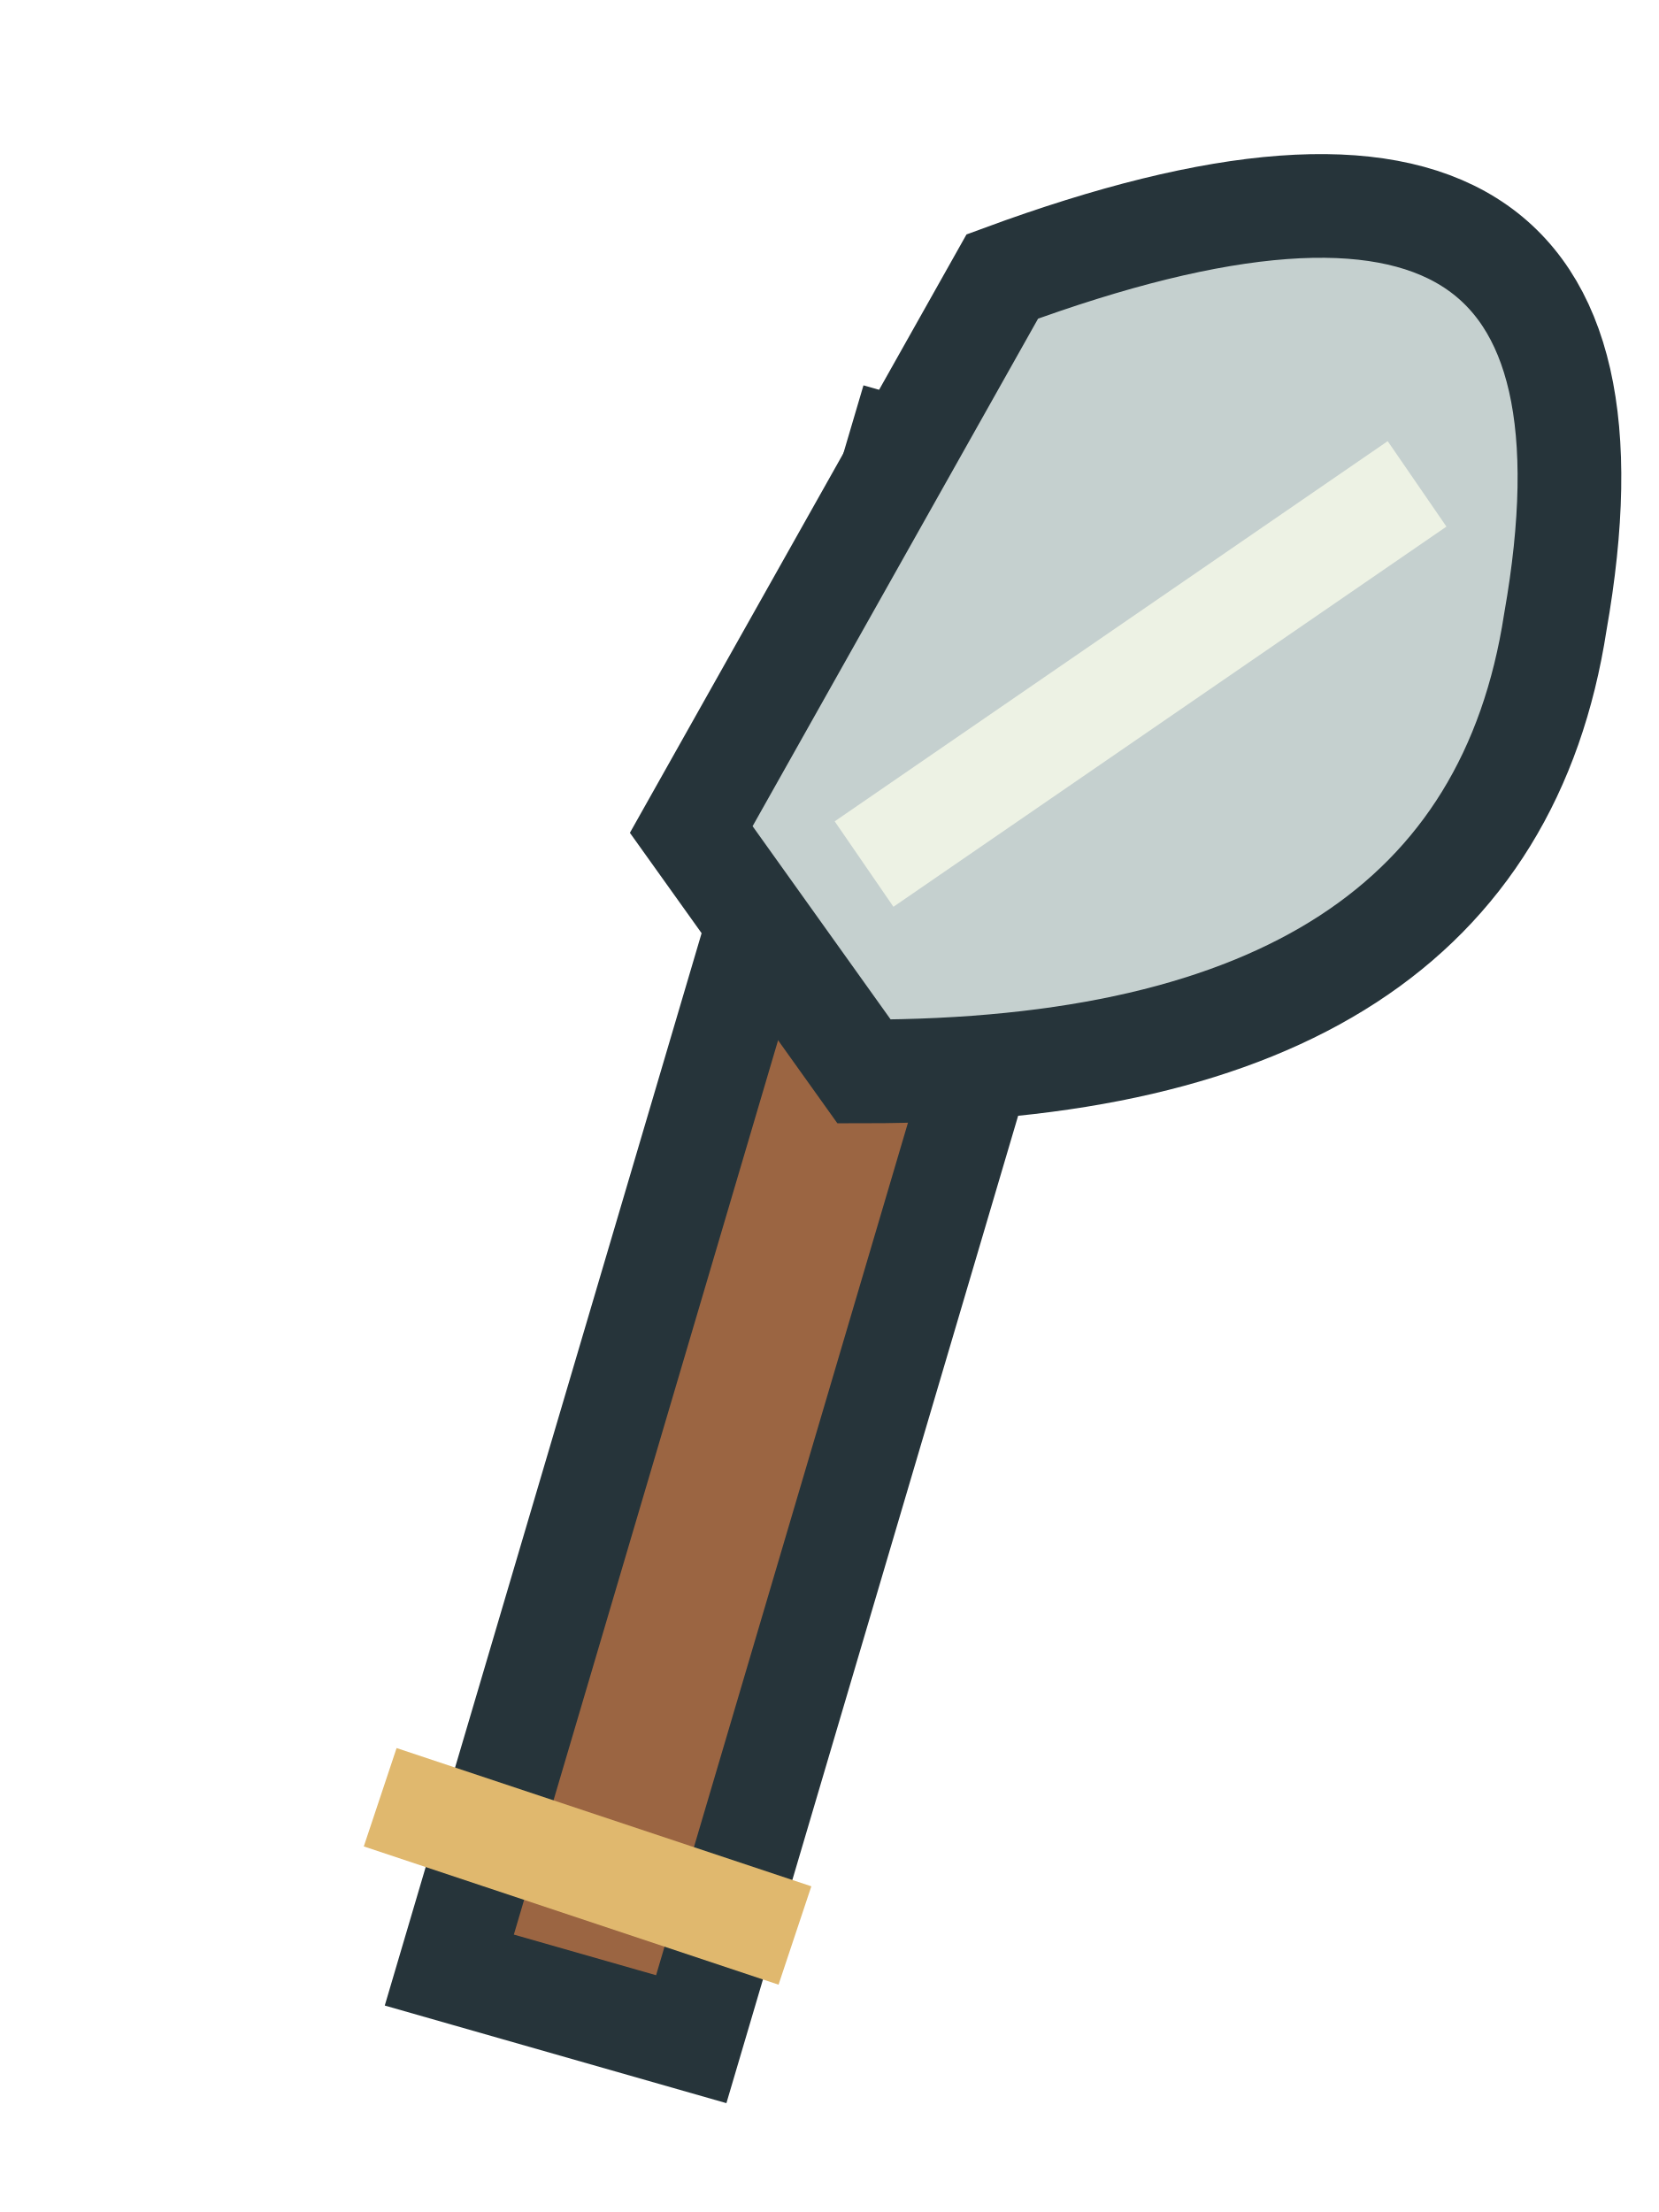
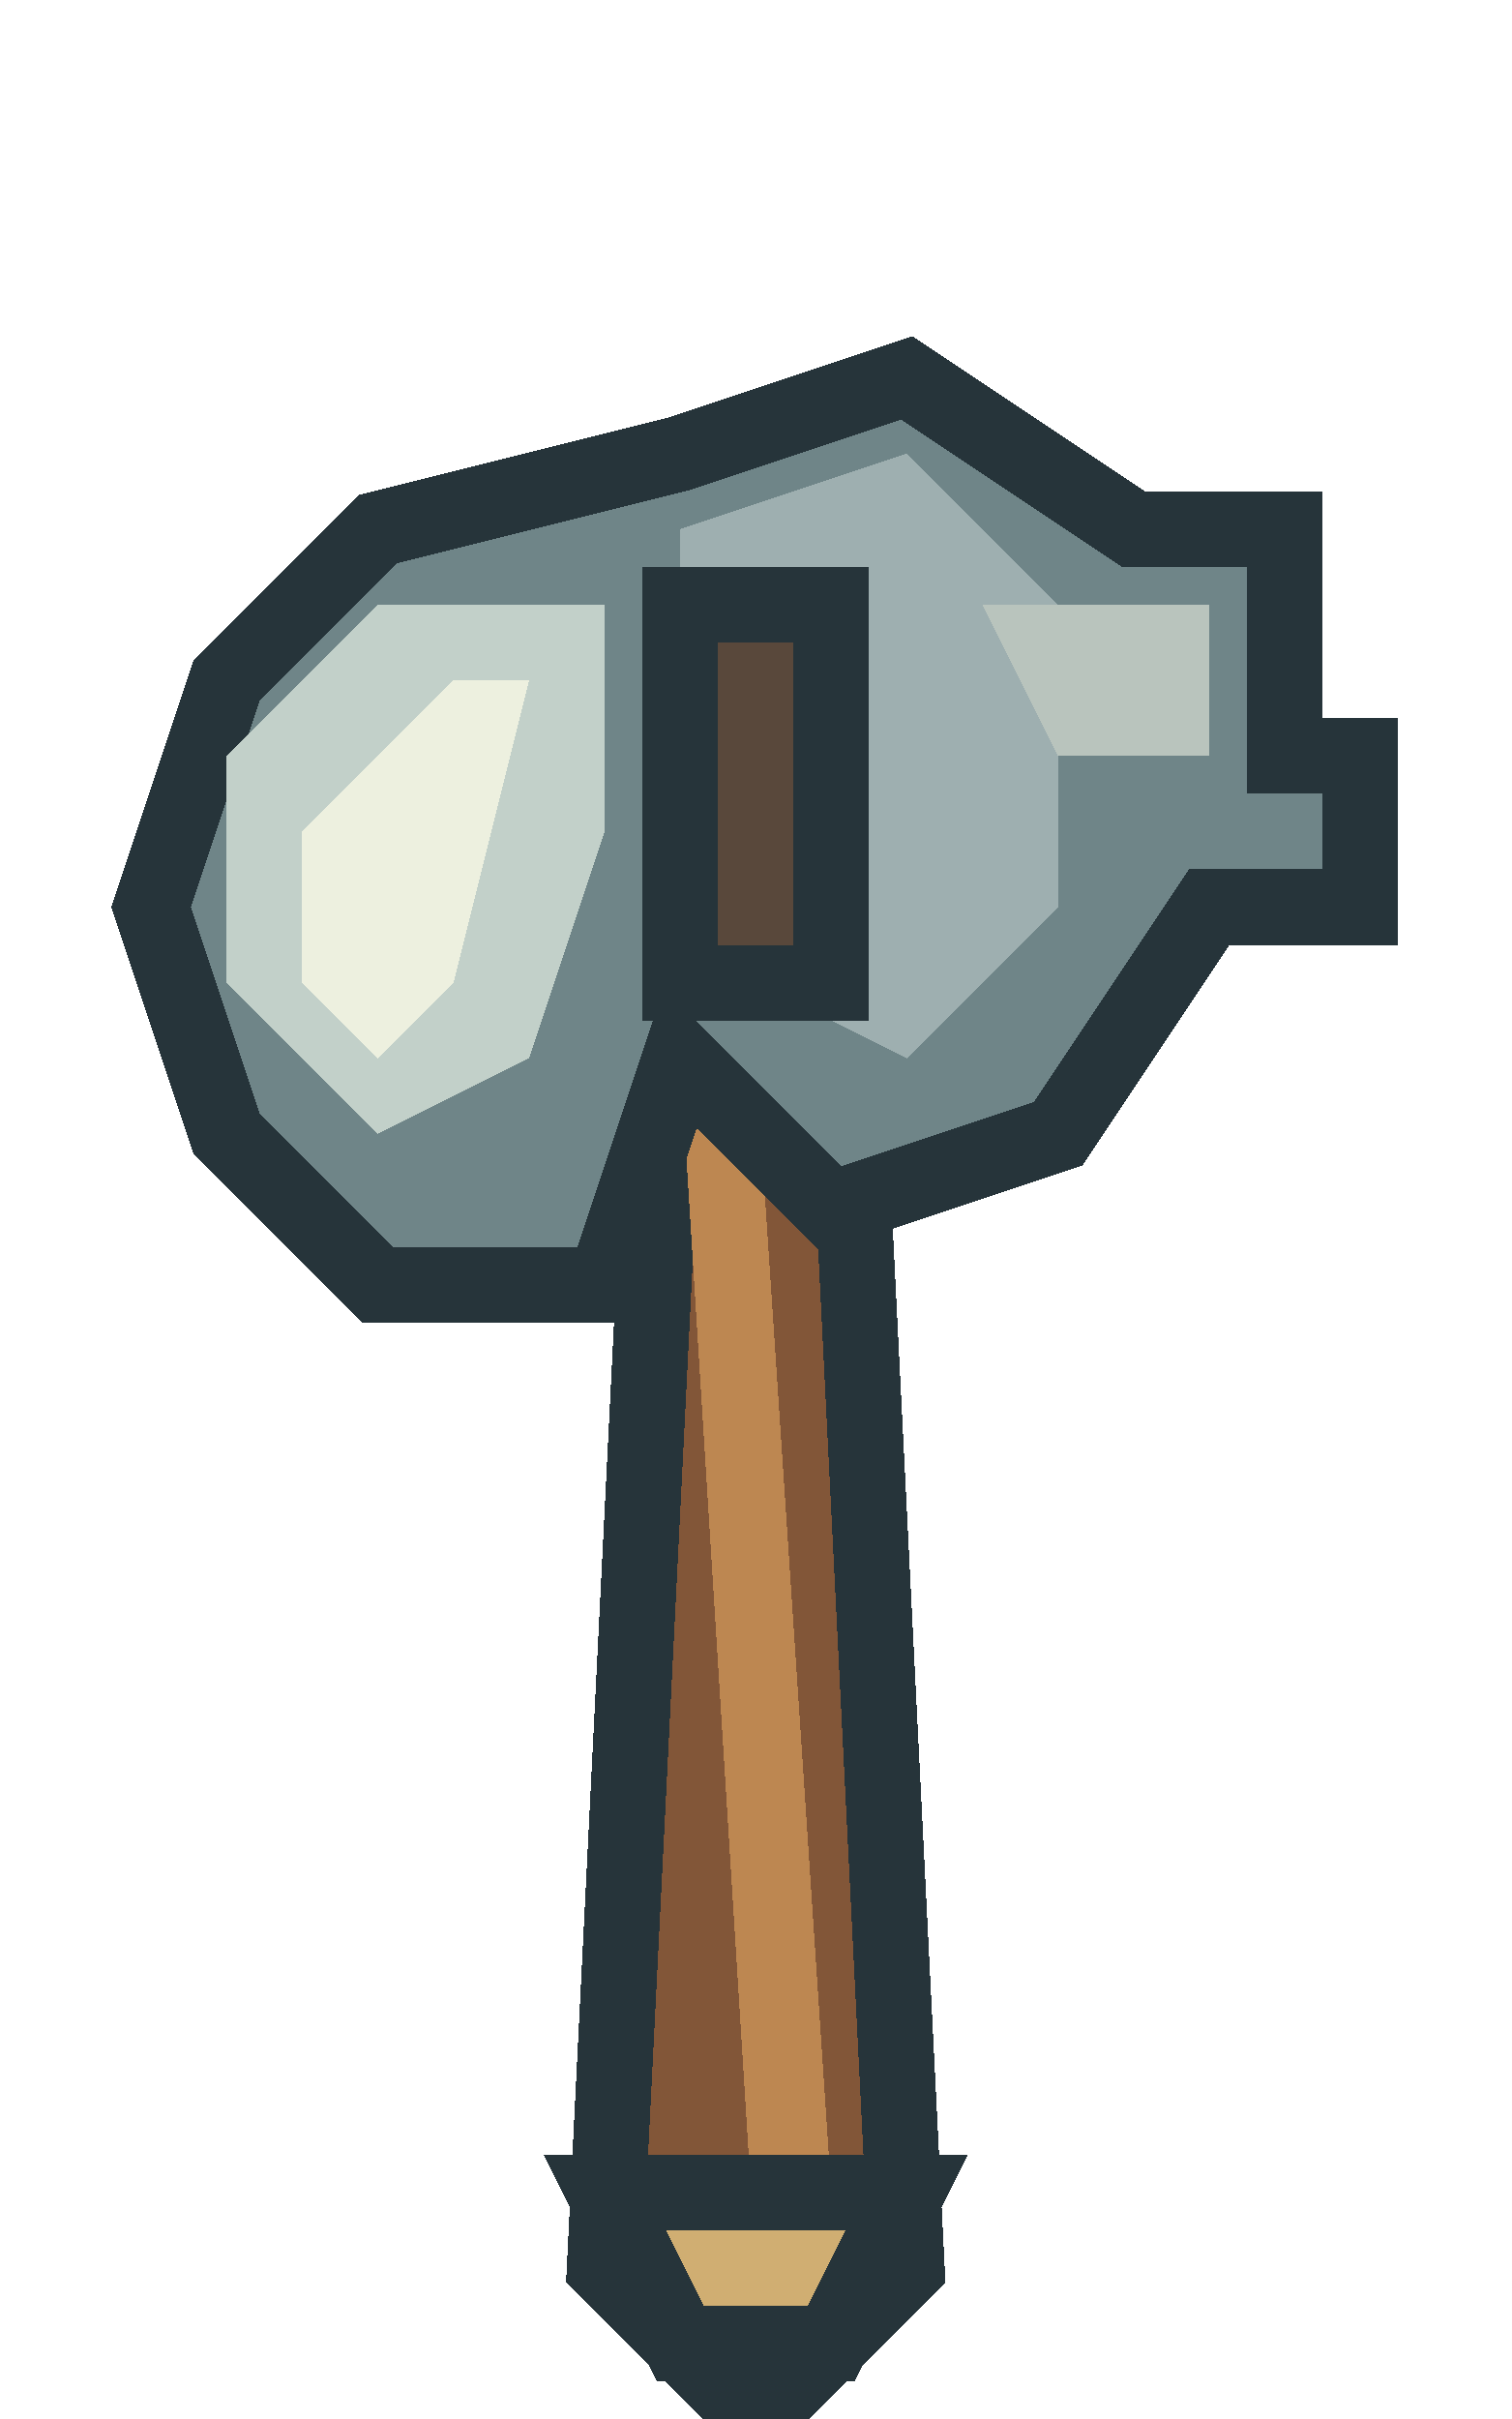
- <svg xmlns="http://www.w3.org/2000/svg" width="48" height="64" viewBox="0 0 48 64">
-   <path d="m13 57 7 2 13-44-7-2Z" fill="#9b6542" stroke="#26343a" stroke-width="3" />
-   <path d="M29 8q19-7 16 10-2 13-20 13l-5-7Z" fill="#c5d0cf" stroke="#26343a" stroke-width="3" />
-   <path d="m25 25 16-11" stroke="#edf2e4" stroke-width="3" />
-   <path d="M11 52 23 56" stroke="#e0b86e" stroke-width="3" />
+ <svg xmlns="http://www.w3.org/2000/svg" width="20" height="32" viewBox="0 0 20 32" shape-rendering="crispEdges">
+   <path d="M9 10H11L12 30 10 32 8 30Z" fill="#825638" stroke="#26343a" stroke-width="1" />
+   <path d="M9 14 10 14 11 29 10 30Z" fill="#bd8751" />
+   <path d="M8 29H12L11 31H9Z" fill="#d0ae72" stroke="#26343a" stroke-width="1" />
+   <path d="M9 6 12 5 15 7H17V10H18V12H16L14 15 11 16 9 14 8 17H5L3 15 2 12 3 9 5 7Z" fill="#6f8588" stroke="#26343a" stroke-width="1" />
+   <path d="M3 10 5 8H8L8 11 7 14 5 15 3 13Z" fill="#c2d0c9" />
+   <path d="M4 11 6 9H7L6 13 5 14 4 13Z" fill="#edf0df" />
+   <path d="M9 7 12 6 14 8V12L12 14 10 13 9 11Z" fill="#9eafb0" />
+   <path d="M13 8H16V10H14Z" fill="#b9c4bd" />
+   <path d="M9 8H11V13H9Z" fill="#59483b" stroke="#26343a" stroke-width="1" />
</svg>
